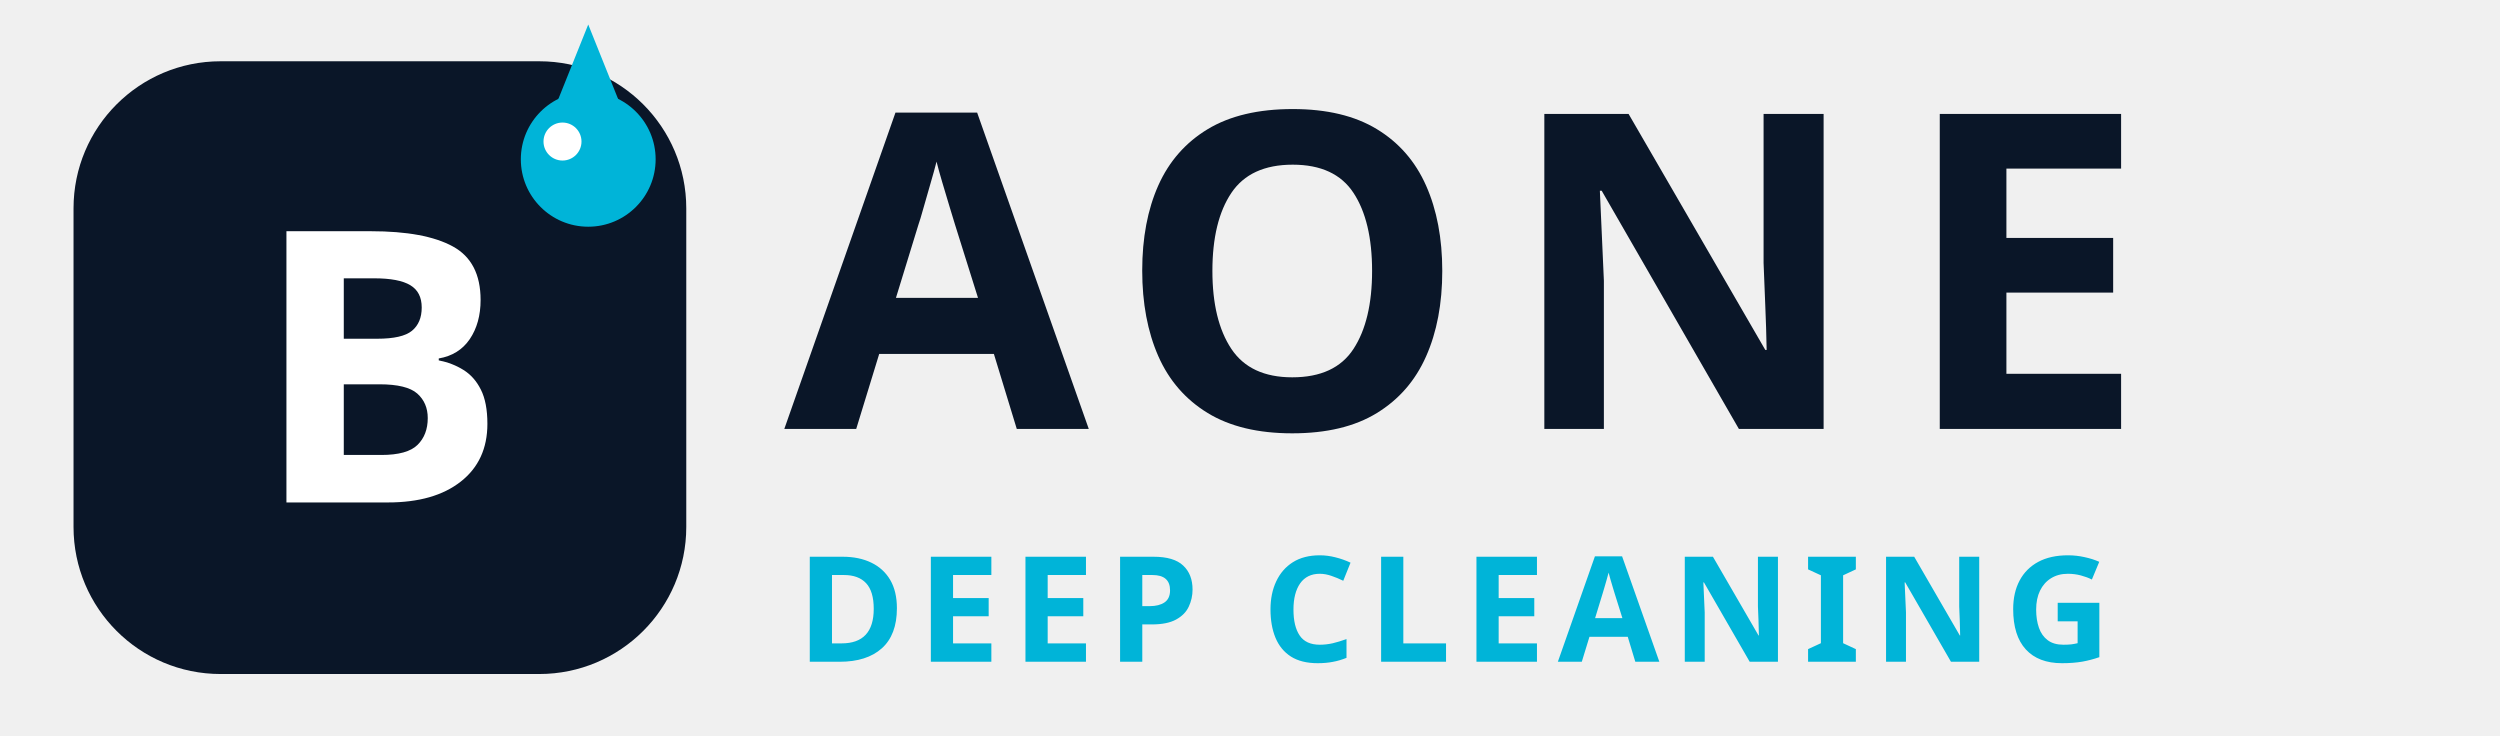
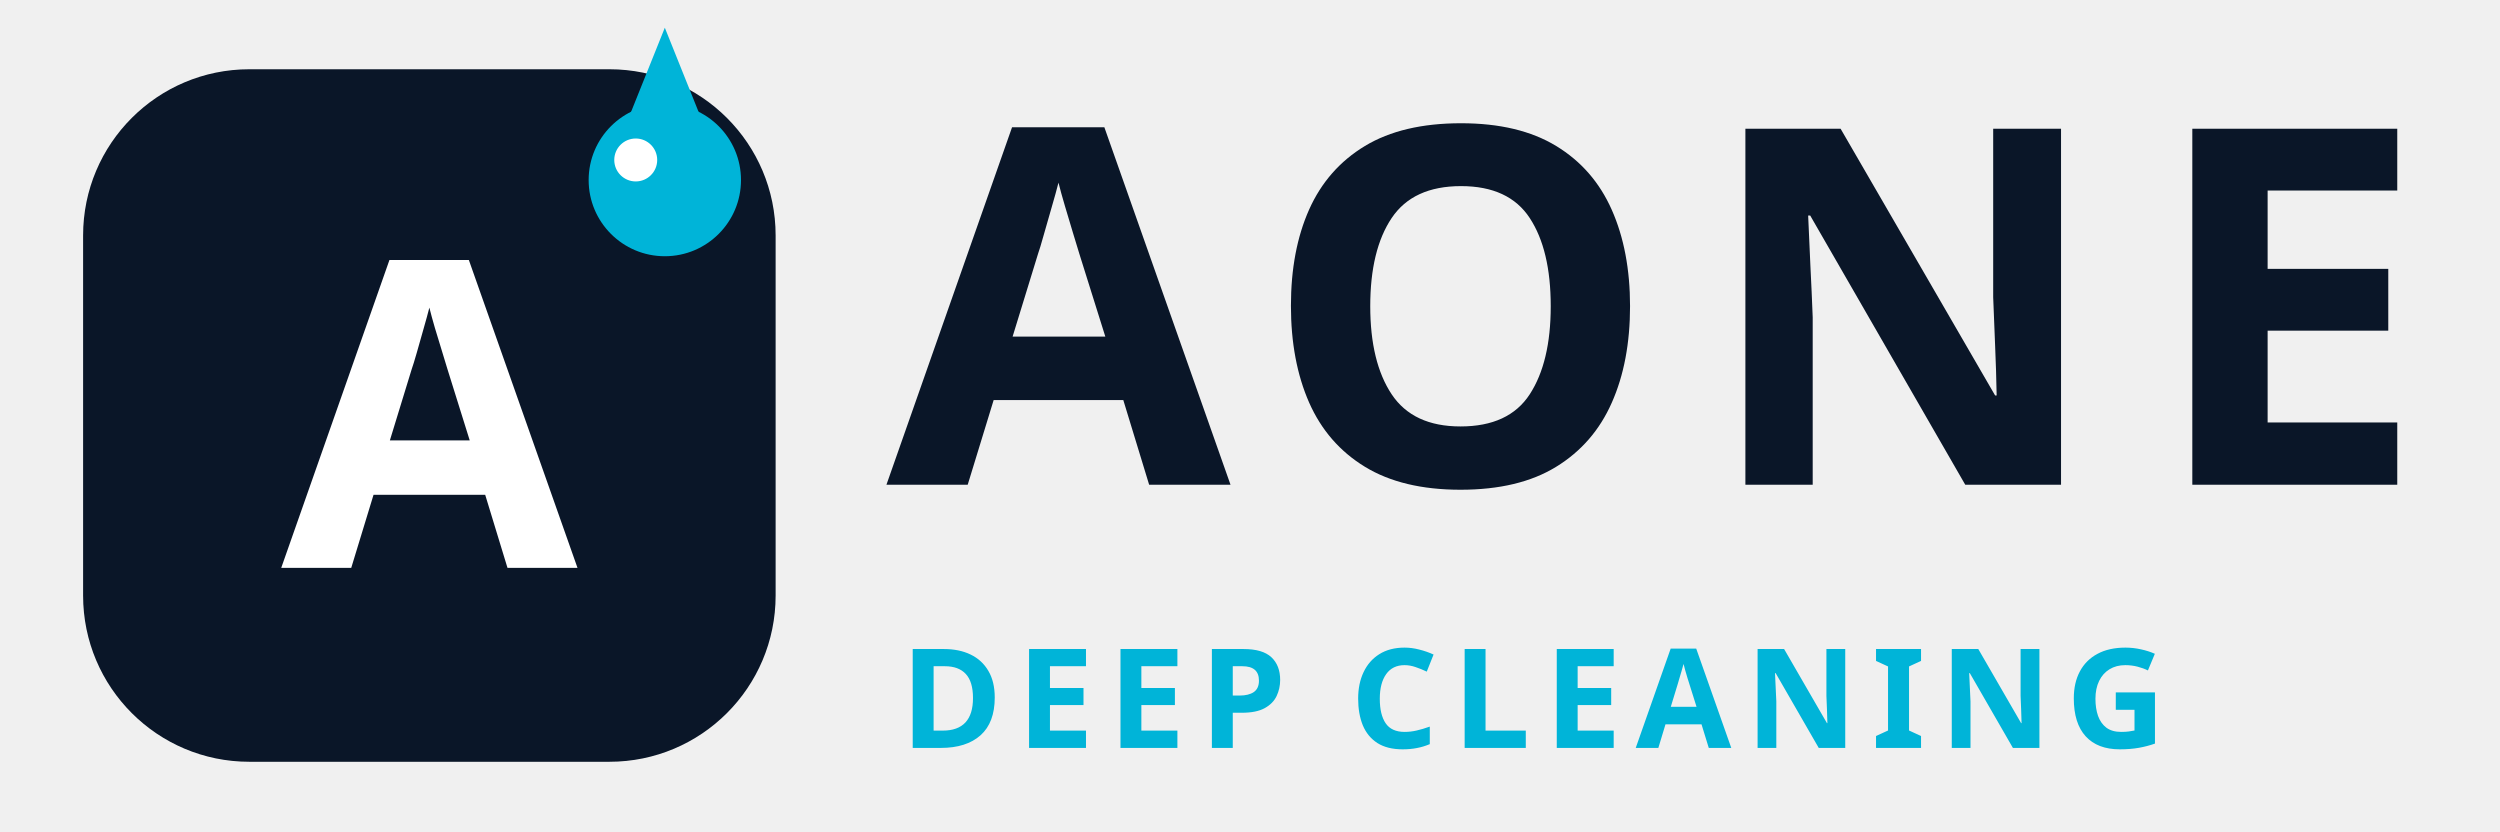
- <svg xmlns="http://www.w3.org/2000/svg" viewBox="0 0 408 120" role="img" aria-label="Aone Deep Cleaning logo">
+ <svg xmlns="http://www.w3.org/2000/svg" viewBox="0 0 361 120" role="img" aria-label="Aone Deep Cleaning logo">
  <rect x="12" y="10" width="100" height="100" rx="24" fill="#0a1628" />
-   <text x="62" y="82" text-anchor="middle" font-family="'Noto Sans', Arial, Helvetica, sans-serif" font-size="62" font-weight="800" fill="#ffffff">B</text>
+   <text x="62" y="82" text-anchor="middle" font-family="'Noto Sans', Arial, Helvetica, sans-serif" font-size="62" font-weight="800" fill="#ffffff">A</text>
  <circle cx="96" cy="26" r="11" fill="#00b4d8" />
  <polygon points="88.5,22.7 103.5,22.7 96,4" fill="#00b4d8" />
  <circle cx="91.8" cy="23.1" r="3.1" fill="#ffffff" />
  <text x="128" y="70" font-family="'Noto Sans', Arial, Helvetica, sans-serif" font-size="72" font-weight="800" letter-spacing="6" fill="#0a1628">AONE</text>
-   <text x="130" y="108" font-family="'Noto Sans', Arial, Helvetica, sans-serif" font-size="24" font-weight="700" letter-spacing="2" fill="#00b4d8">DEEP CLEANING</text>
+   <text x="130" y="108" font-family="'Noto Sans', Arial, Helvetica, sans-serif" font-size="20" font-weight="700" letter-spacing="2" fill="#00b4d8">DEEP CLEANING</text>
</svg>
